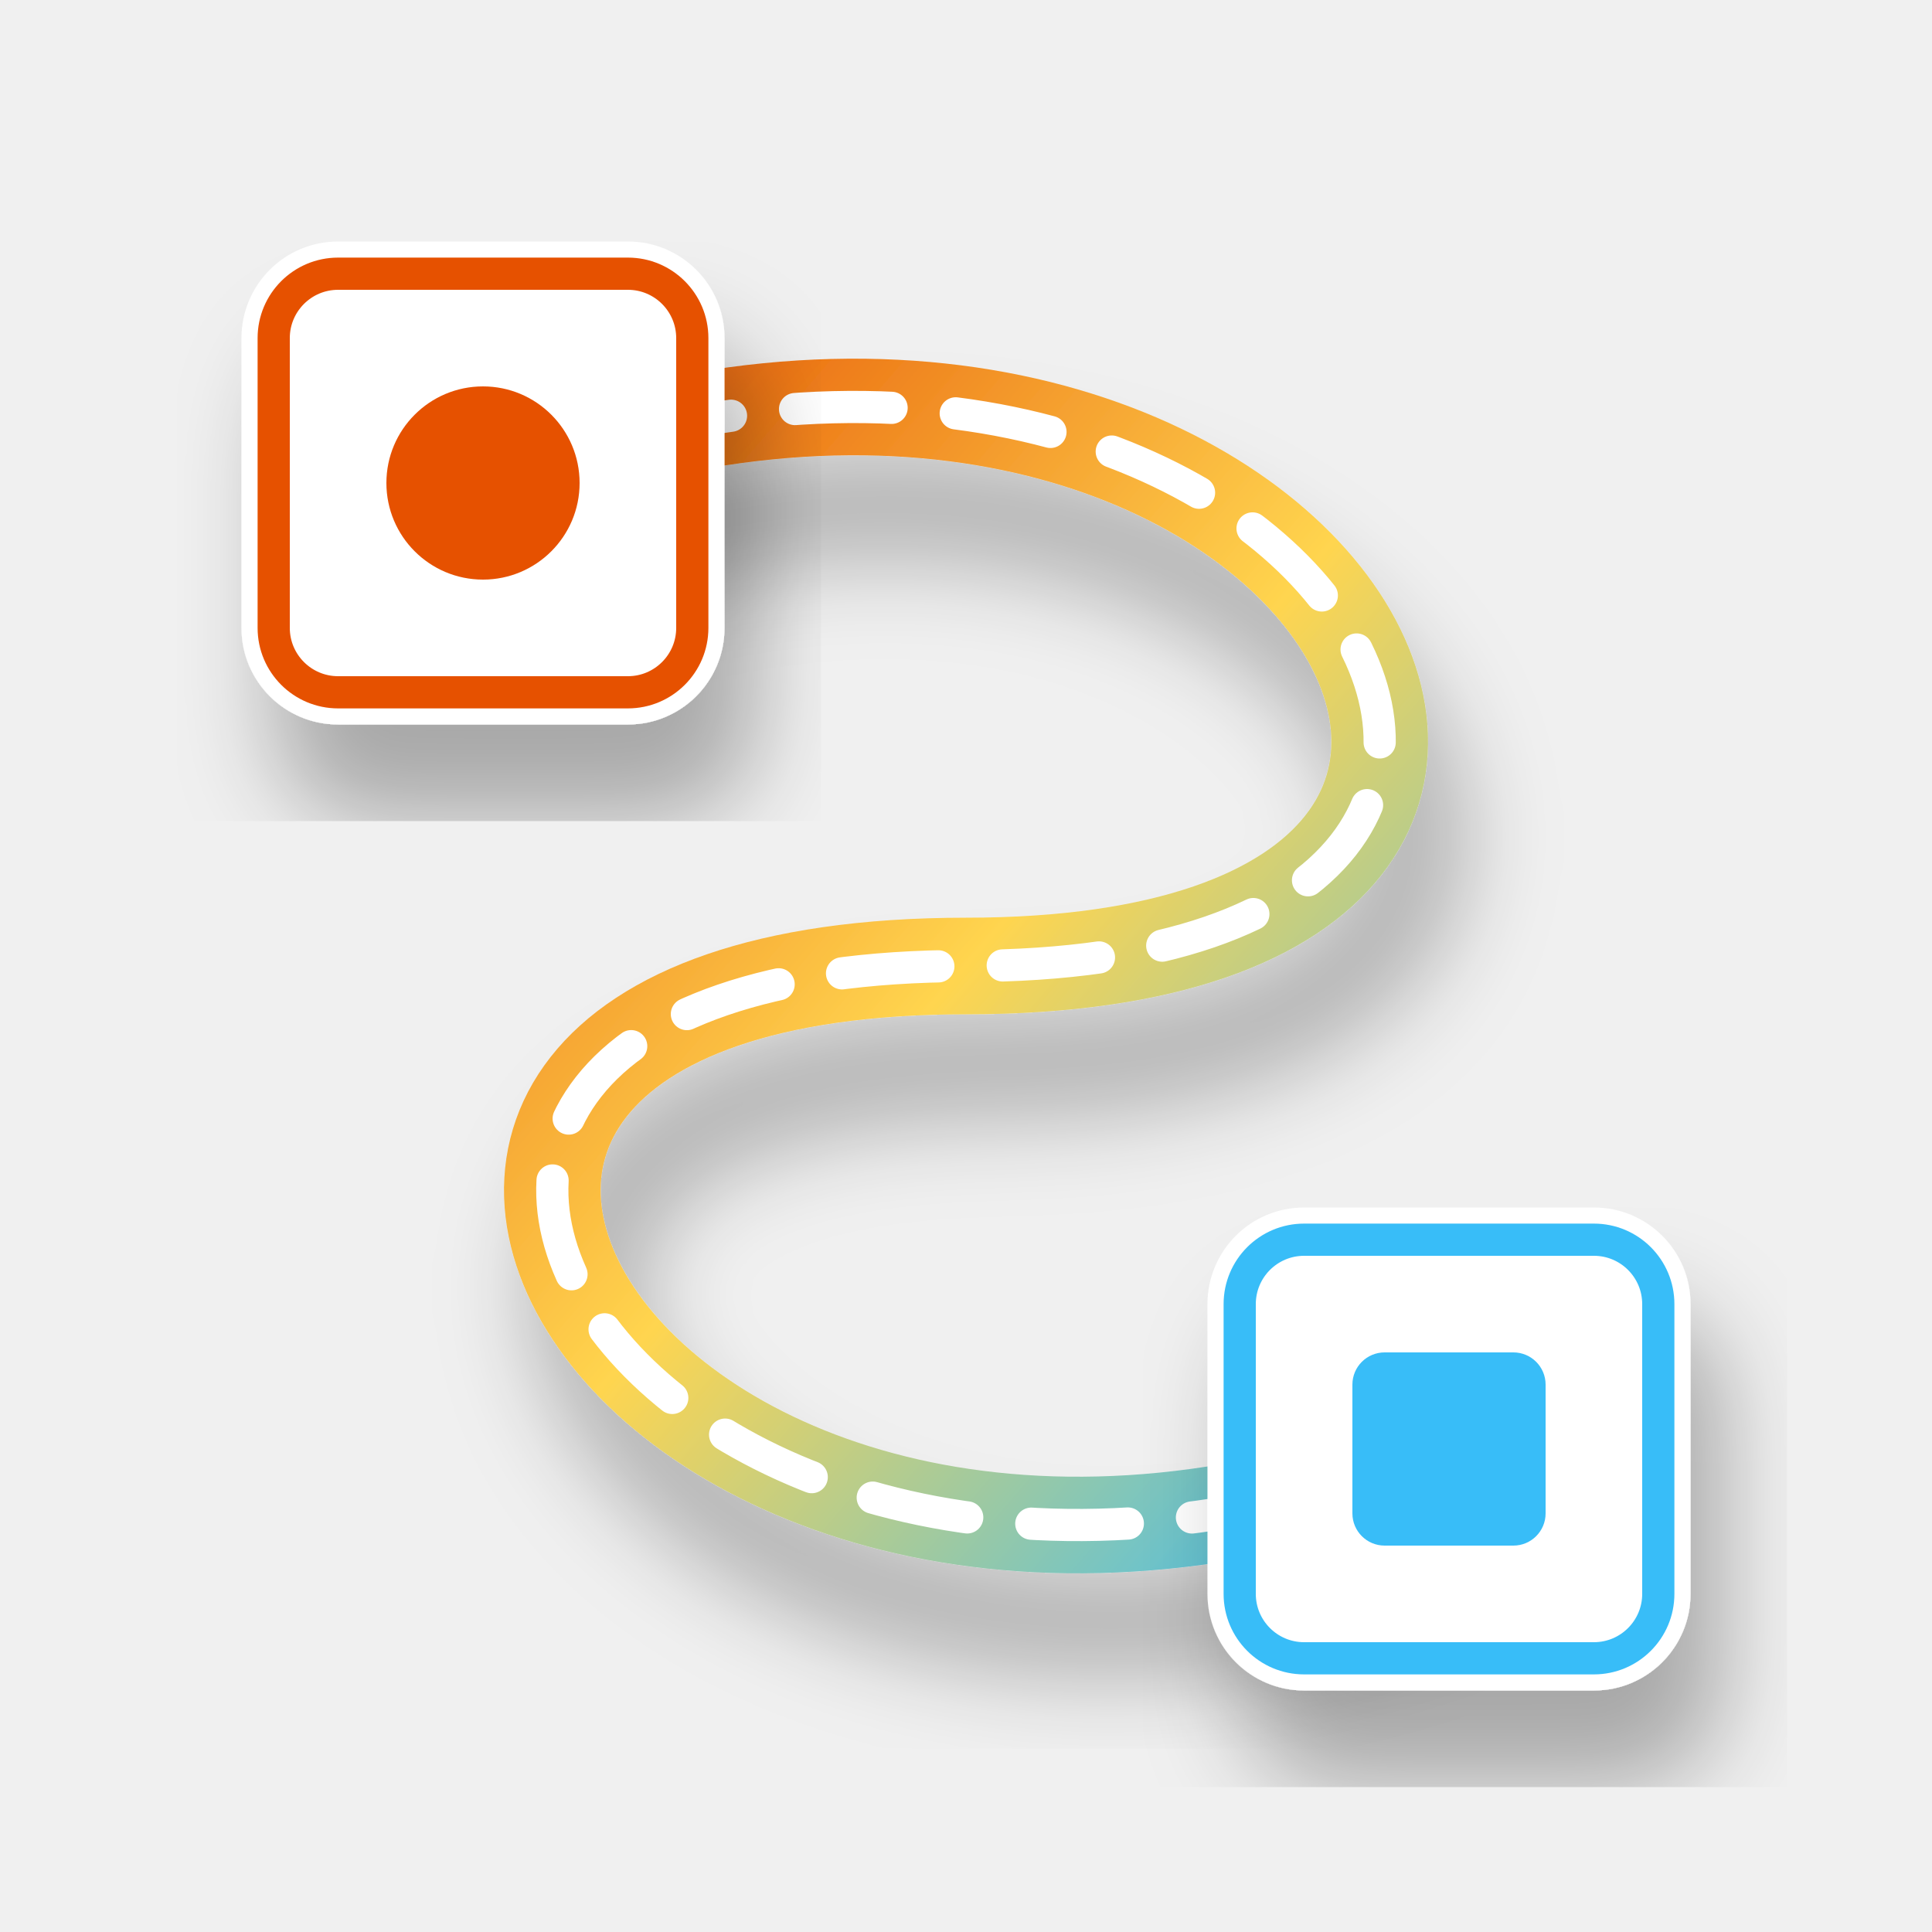
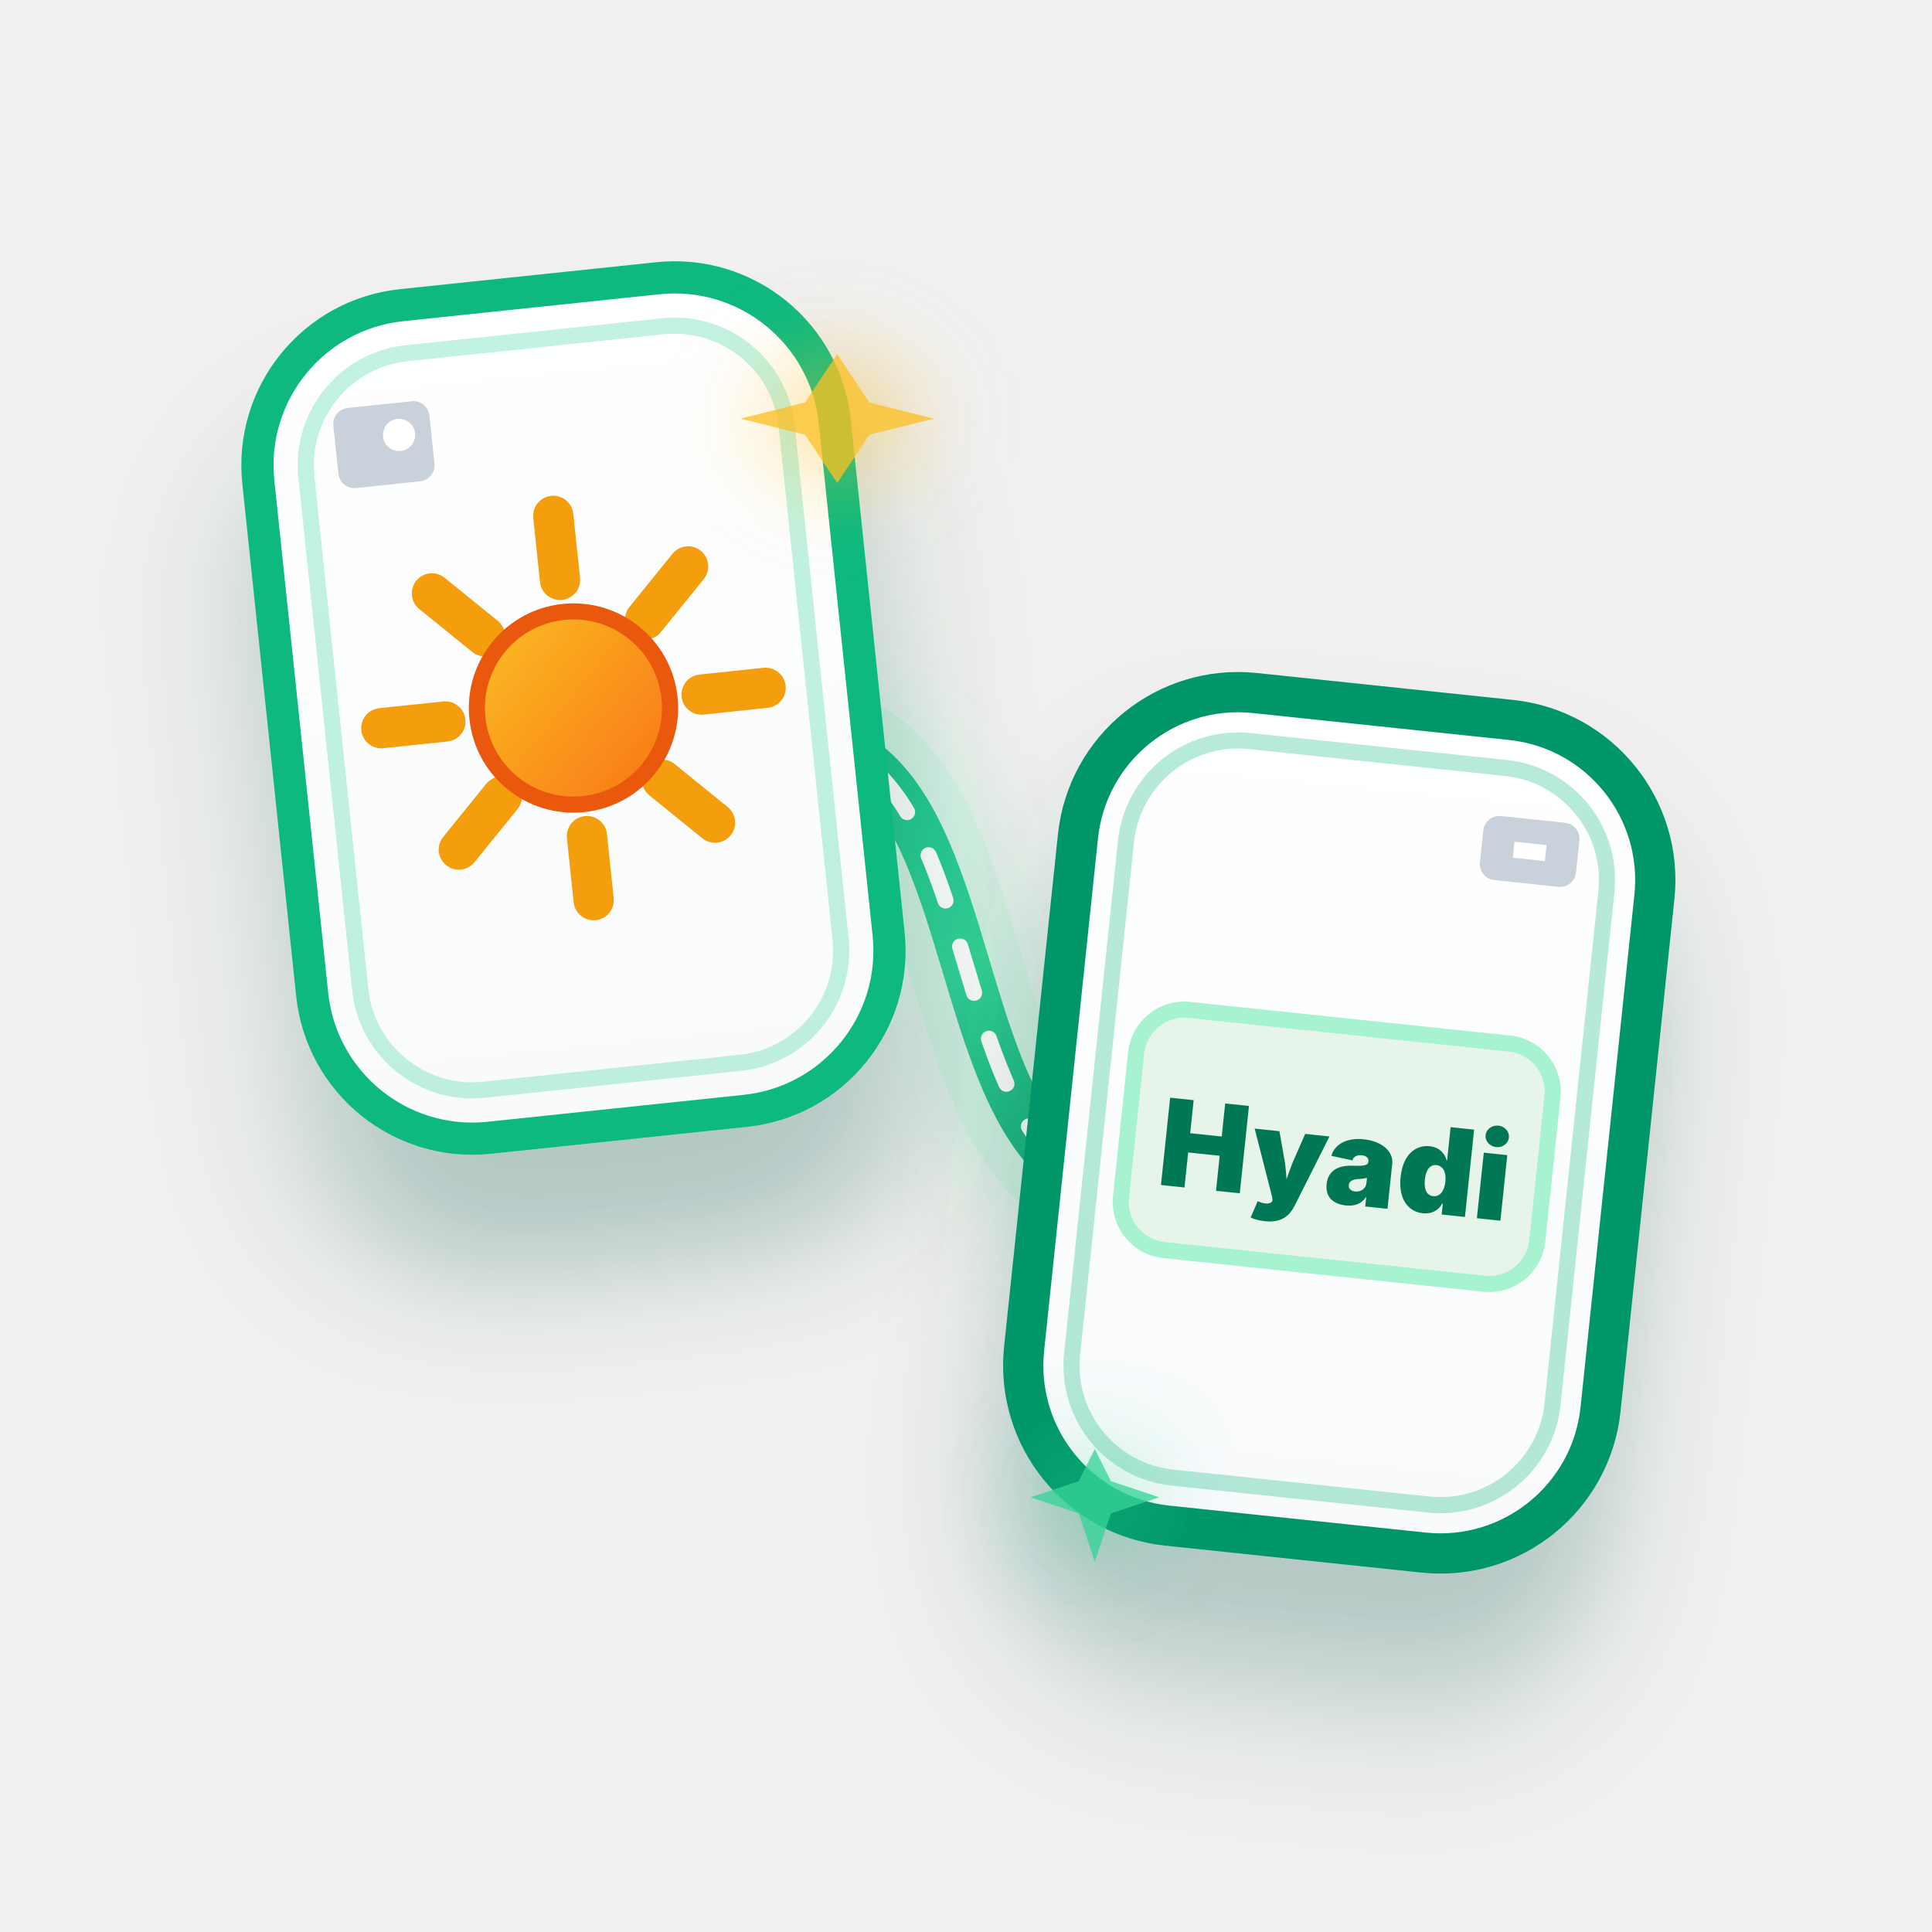
<svg xmlns="http://www.w3.org/2000/svg" viewBox="0 0 120 120" width="100%" height="100%">
  <defs>
-     <filter id="shadow-flat" x="-20%" y="-20%" width="140%" height="140%">
-       <feDropShadow dx="2" dy="6" stdDeviation="3" flood-color="#000000" flood-opacity="0.3" />
+     <filter id="card-shadow" x="-20%" y="-20%" width="140%" height="145%">
+       <feDropShadow dx="0" dy="8" stdDeviation="4" flood-color="#064E3B" flood-opacity="0.25" />
    </filter>
-     <linearGradient id="ropeGrad" x1="0%" y1="0%" x2="100%" y2="100%">
-       <stop offset="0%" stop-color="#E65100" />
-       <stop offset="50%" stop-color="#FFD54F" />
-       <stop offset="100%" stop-color="#38BDF8" />
+     <filter id="neon-glow" x="-30%" y="-30%" width="160%" height="160%">
+       <feGaussianBlur stdDeviation="3" result="blur" />
+       <feMerge>
+         <feMergeNode in="blur" />
+         <feMergeNode in="SourceGraphic" />
+       </feMerge>
+     </filter>
+     <linearGradient id="cardBg" x1="0%" y1="0%" x2="0%" y2="100%">
+       <stop offset="0%" stop-color="#FFFFFF" />
+       <stop offset="100%" stop-color="#F8FAFC" />
+     </linearGradient>
+     <linearGradient id="sunGrad" x1="0%" y1="0%" x2="100%" y2="100%">
+       <stop offset="0%" stop-color="#FBBF24" />
+       <stop offset="100%" stop-color="#F97316" />
+     </linearGradient>
+     <linearGradient id="lineGrad" x1="0%" y1="0%" x2="100%" y2="100%">
+       <stop offset="0%" stop-color="#10B981" />
+       <stop offset="50%" stop-color="#34D399" />
+       <stop offset="100%" stop-color="#059669" />
    </linearGradient>
  </defs>
-   <path d="M 30 30 C 80 10, 110 60, 60 60 C 10 60, 40 110, 90 90" fill="none" stroke="url(#ropeGrad)" stroke-width="6" stroke-linecap="round" filter="url(#shadow-flat)" />
-   <path d="M 30 30 C 80 10, 110 60, 60 60 C 10 60, 40 110, 90 90" fill="none" stroke="#FFFFFF" stroke-width="2" stroke-linecap="round" stroke-dasharray="6 4" />
-   <g transform="translate(15, 15)" filter="url(#shadow-flat)">
-     <rect x="0" y="0" width="30" height="30" rx="6" fill="#FFFFFF" />
-     <rect x="2" y="2" width="26" height="26" rx="4" fill="none" stroke="#E65100" stroke-width="2" />
-     <circle cx="15" cy="15" r="6" fill="#E65100" />
+   <g>
+     <path d="M 38,50 C 70,30 50,90 82,70" fill="none" stroke="#A7F3D0" stroke-width="7" stroke-linecap="round" opacity="0.4" filter="url(#neon-glow)" />
+     <path d="M 38,50 C 70,30 50,90 82,70" fill="none" stroke="url(#lineGrad)" stroke-width="3" stroke-linecap="round" />
+     <path d="M 38,50 C 70,30 50,90 82,70" fill="none" stroke="#FFFFFF" stroke-width="1" stroke-linecap="round" stroke-dasharray="3 3" />
  </g>
-   <g transform="translate(75, 75)" filter="url(#shadow-flat)">
-     <rect x="0" y="0" width="30" height="30" rx="6" fill="#FFFFFF" />
-     <rect x="2" y="2" width="26" height="26" rx="4" fill="none" stroke="#38BDF8" stroke-width="2" />
-     <rect x="9" y="9" width="12" height="12" fill="#38BDF8" rx="2" />
+   <g transform="translate(15, 20) rotate(-6)" filter="url(#card-shadow)">
+     <rect x="0" y="0" width="36" height="52" rx="10" fill="url(#cardBg)" stroke="#10B981" stroke-width="2" />
+     <rect x="3" y="3" width="30" height="46" rx="7" fill="none" stroke="#34D399" stroke-width="1" stroke-opacity="0.3" />
+     <g transform="translate(18, 26)">
+       <path d="M0,-12 L0,-8 M0,8 L0,12 M-12,0 L-8,0 M8,0 L12,0 M-8,-8 L-5,-5 M5,5 L8,8 M-8,8 L-5,5 M5,-5 L8,-8" stroke="#F59E0B" stroke-width="2.5" stroke-linecap="round" />
+       <circle cx="0" cy="0" r="6" fill="url(#sunGrad)" stroke="#EA580C" stroke-width="1" />
+     </g>
+     <rect x="5" y="6" width="6" height="5" rx="1" fill="#94A3B8" opacity="0.5" />
+     <circle cx="9" cy="8" r="1" fill="#FFFFFF" />
+   </g>
+   <g transform="translate(68, 42) rotate(6)" filter="url(#card-shadow)">
+     <rect x="0" y="0" width="36" height="52" rx="10" fill="url(#cardBg)" stroke="#059669" stroke-width="2.5" />
+     <rect x="3" y="3" width="30" height="46" rx="7" fill="none" stroke="#10B981" stroke-width="1" stroke-opacity="0.3" />
+     <rect x="5" y="20" width="26" height="15" rx="3" fill="#E6F4EA" stroke="#A7F3D0" stroke-width="1" />
+     <text x="18" y="31" font-family="system-ui, -apple-system, sans-serif" font-size="7.5" font-weight="900" fill="#047857" text-anchor="middle">Hyadi</text>
+     <rect x="25" y="6" width="6" height="4" rx="1" fill="#94A3B8" opacity="0.5" />
+     <line x1="27" y1="8" x2="29" y2="8" stroke="#FFFFFF" stroke-width="1" />
+   </g>
+   <g opacity="0.8" filter="url(#neon-glow)">
+     <path d="M 52,22 L 54,25 L 58,26 L 54,27 L 52,30 L 50,27 L 46,26 L 50,25 Z" fill="#FBBF24" />
+     <path d="M 68,90 L 69,92 L 72,93 L 69,94 L 68,97 L 67,94 L 64,93 L 67,92 Z" fill="#34D399" />
  </g>
</svg>
